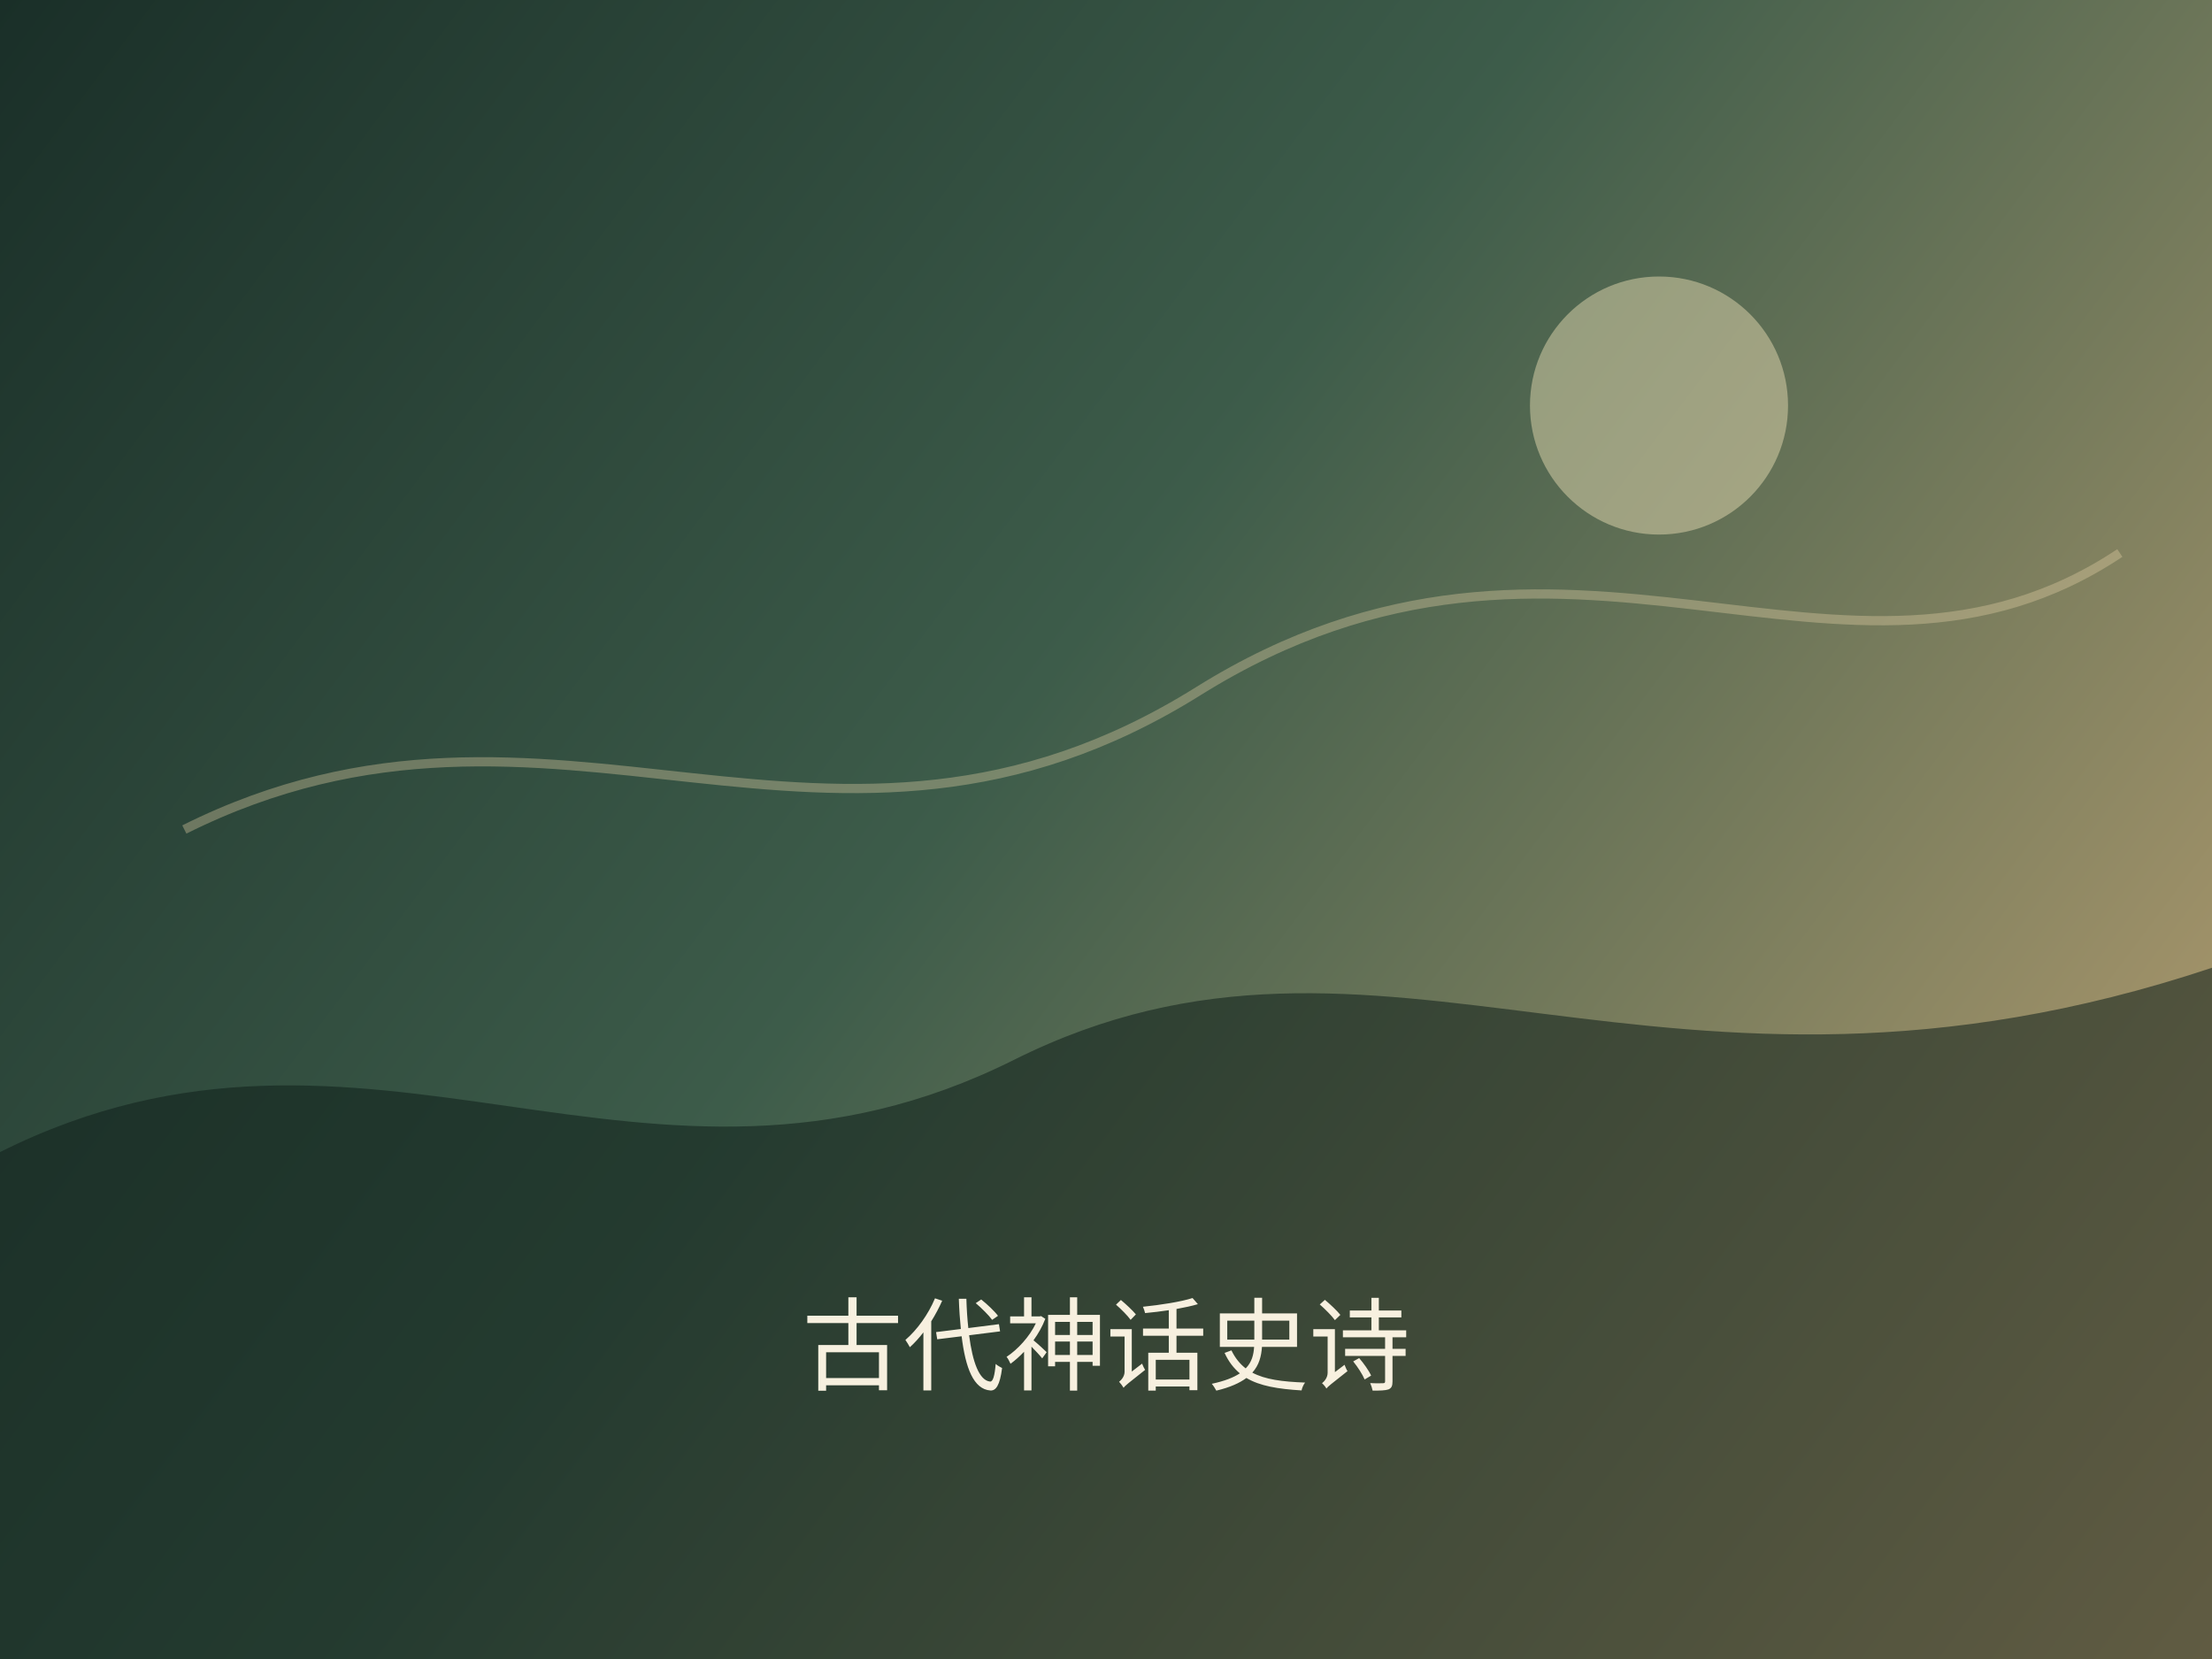
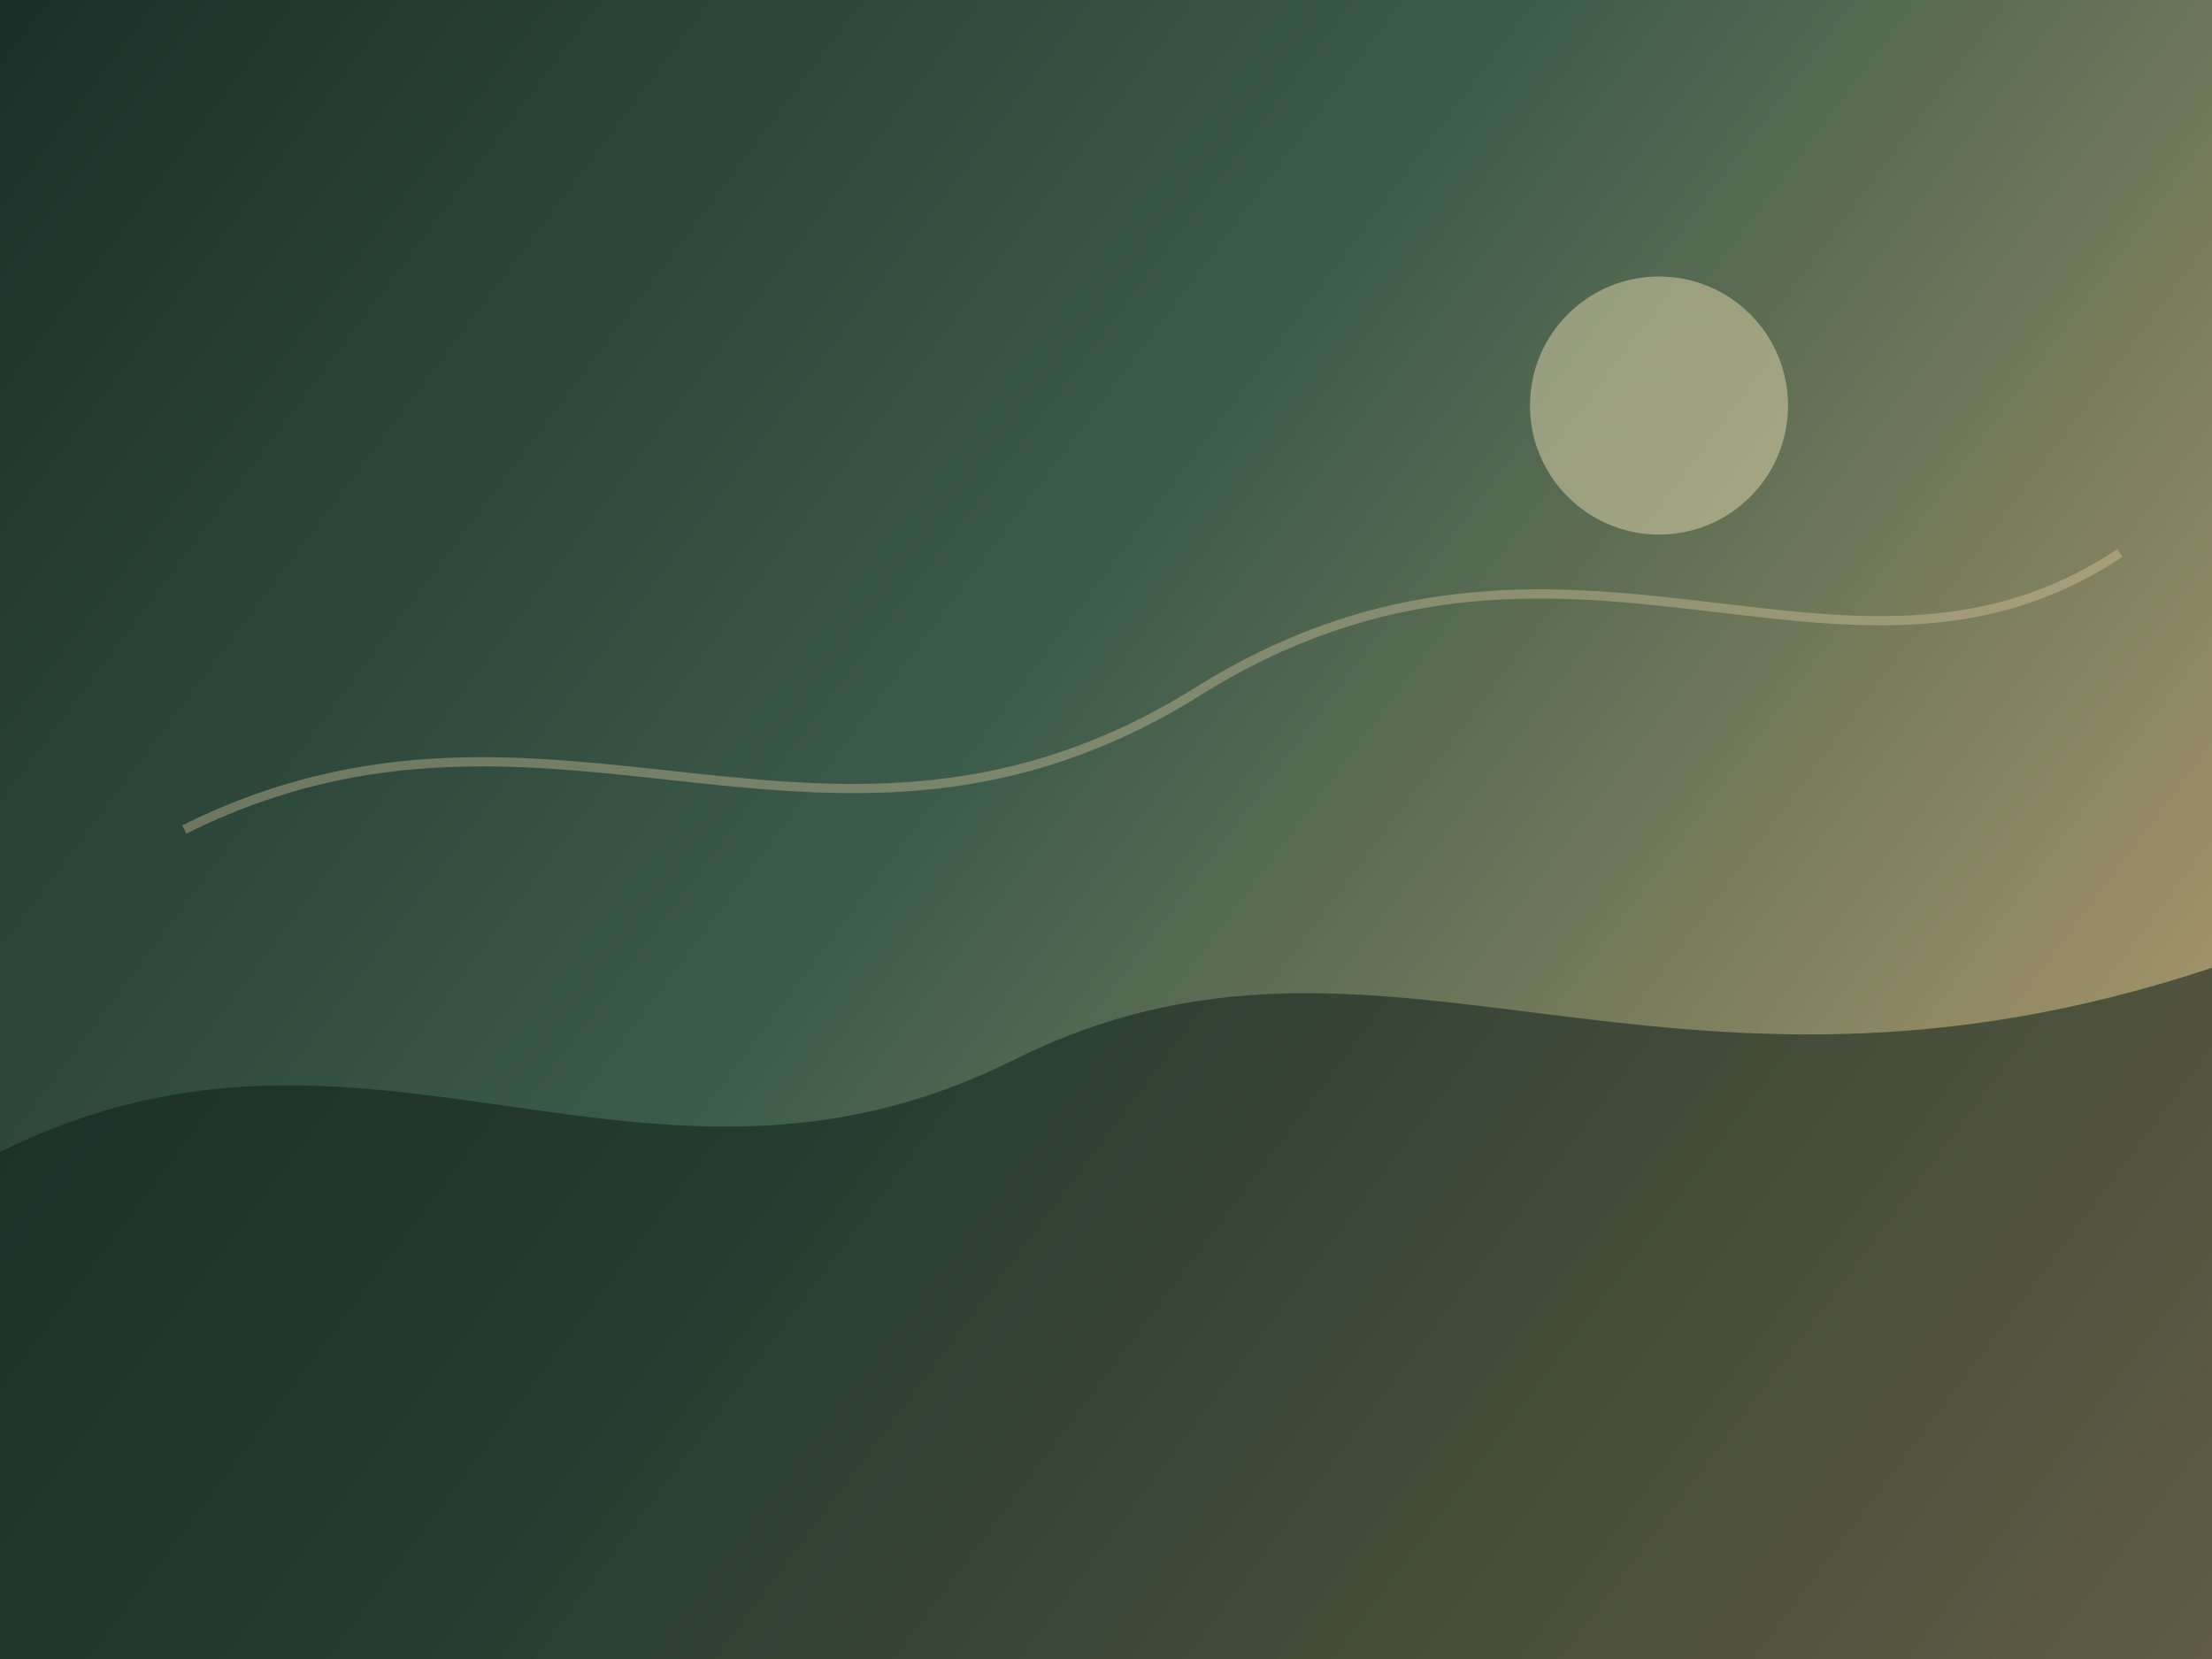
<svg xmlns="http://www.w3.org/2000/svg" width="480" height="360" viewBox="0 0 480 360" fill="none">
  <defs>
    <linearGradient id="bg" x1="0" y1="0" x2="480" y2="360" gradientUnits="userSpaceOnUse">
      <stop stop-color="#1a2f28" />
      <stop offset="0.45" stop-color="#3d5c4a" />
      <stop offset="1" stop-color="#c4a574" />
    </linearGradient>
  </defs>
  <rect width="480" height="360" fill="url(#bg)" />
  <path d="M0 250 C80 210 140 270 220 230 C300 190 360 250 480 210 L480 360 L0 360 Z" fill="#0f1f1a" opacity="0.55" />
  <path d="M40 180 C120 140 180 200 260 150 C340 100 400 160 460 120" stroke="#e8d5a8" stroke-width="2" opacity="0.35" />
  <circle cx="360" cy="88" r="28" fill="#f0e2b8" opacity="0.45" />
-   <text x="240" y="300" text-anchor="middle" fill="#f7f0df" font-family="serif" font-size="22">古代神话史诗</text>
</svg>
